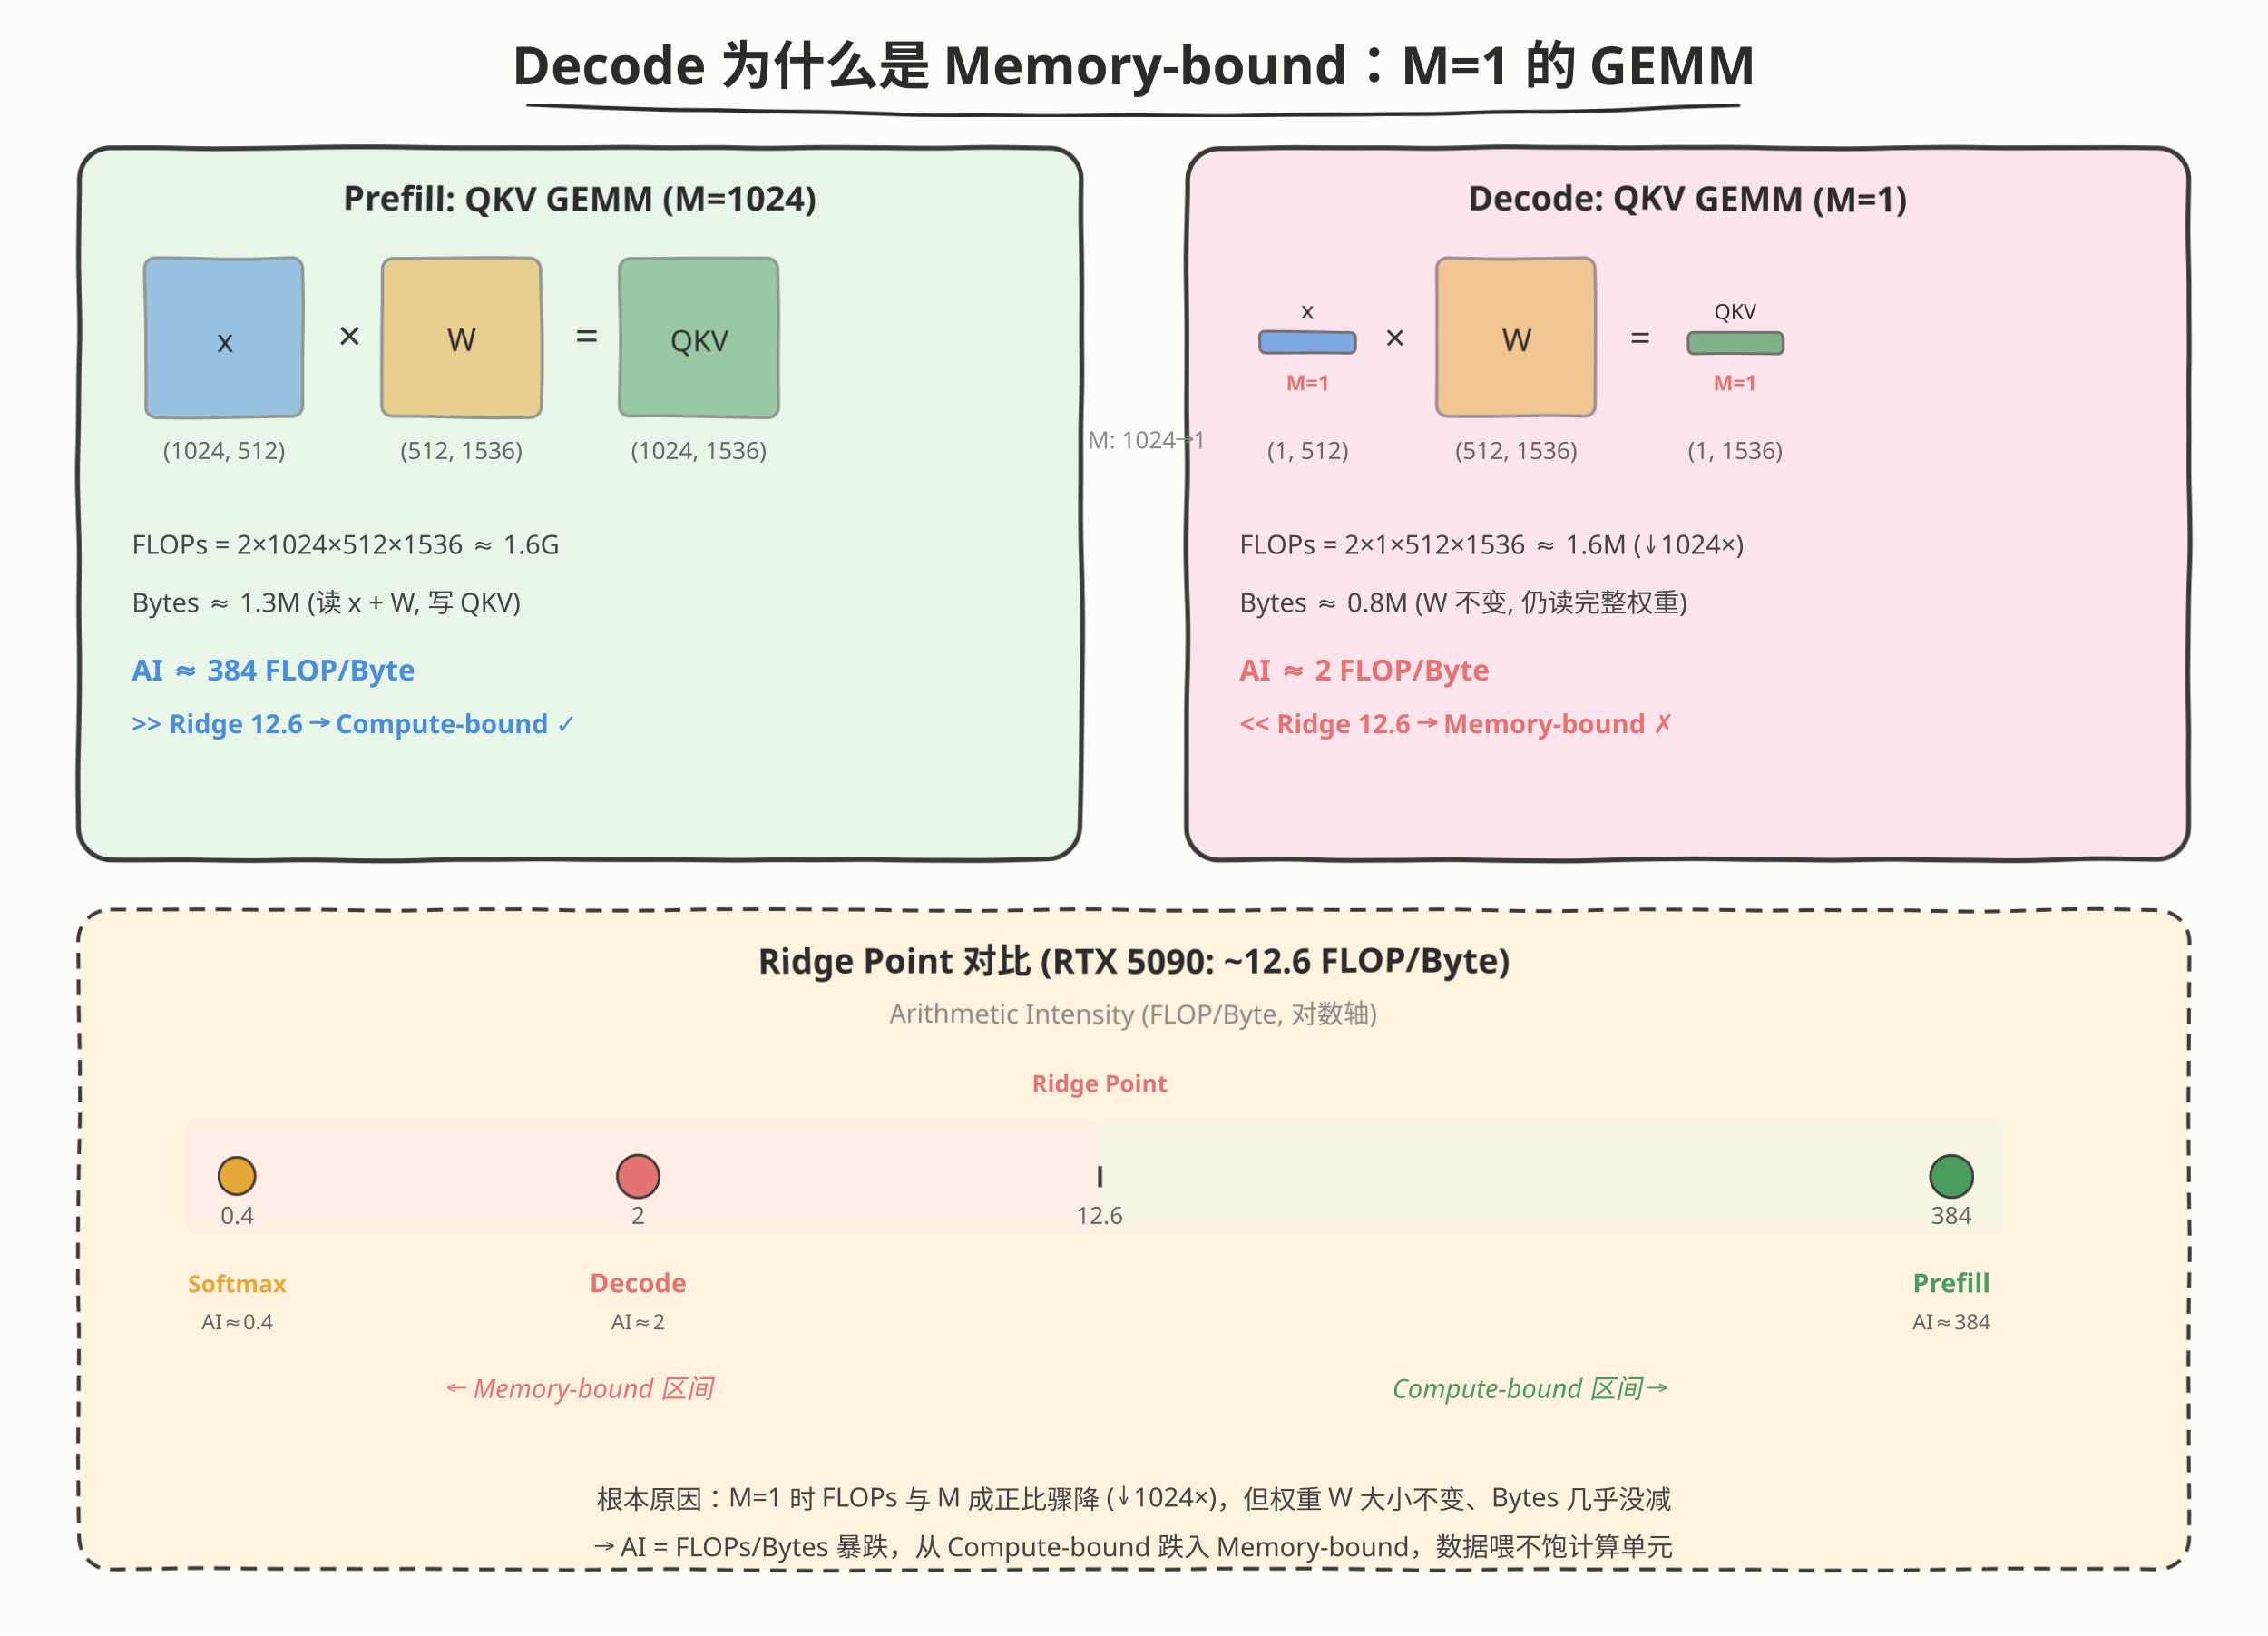
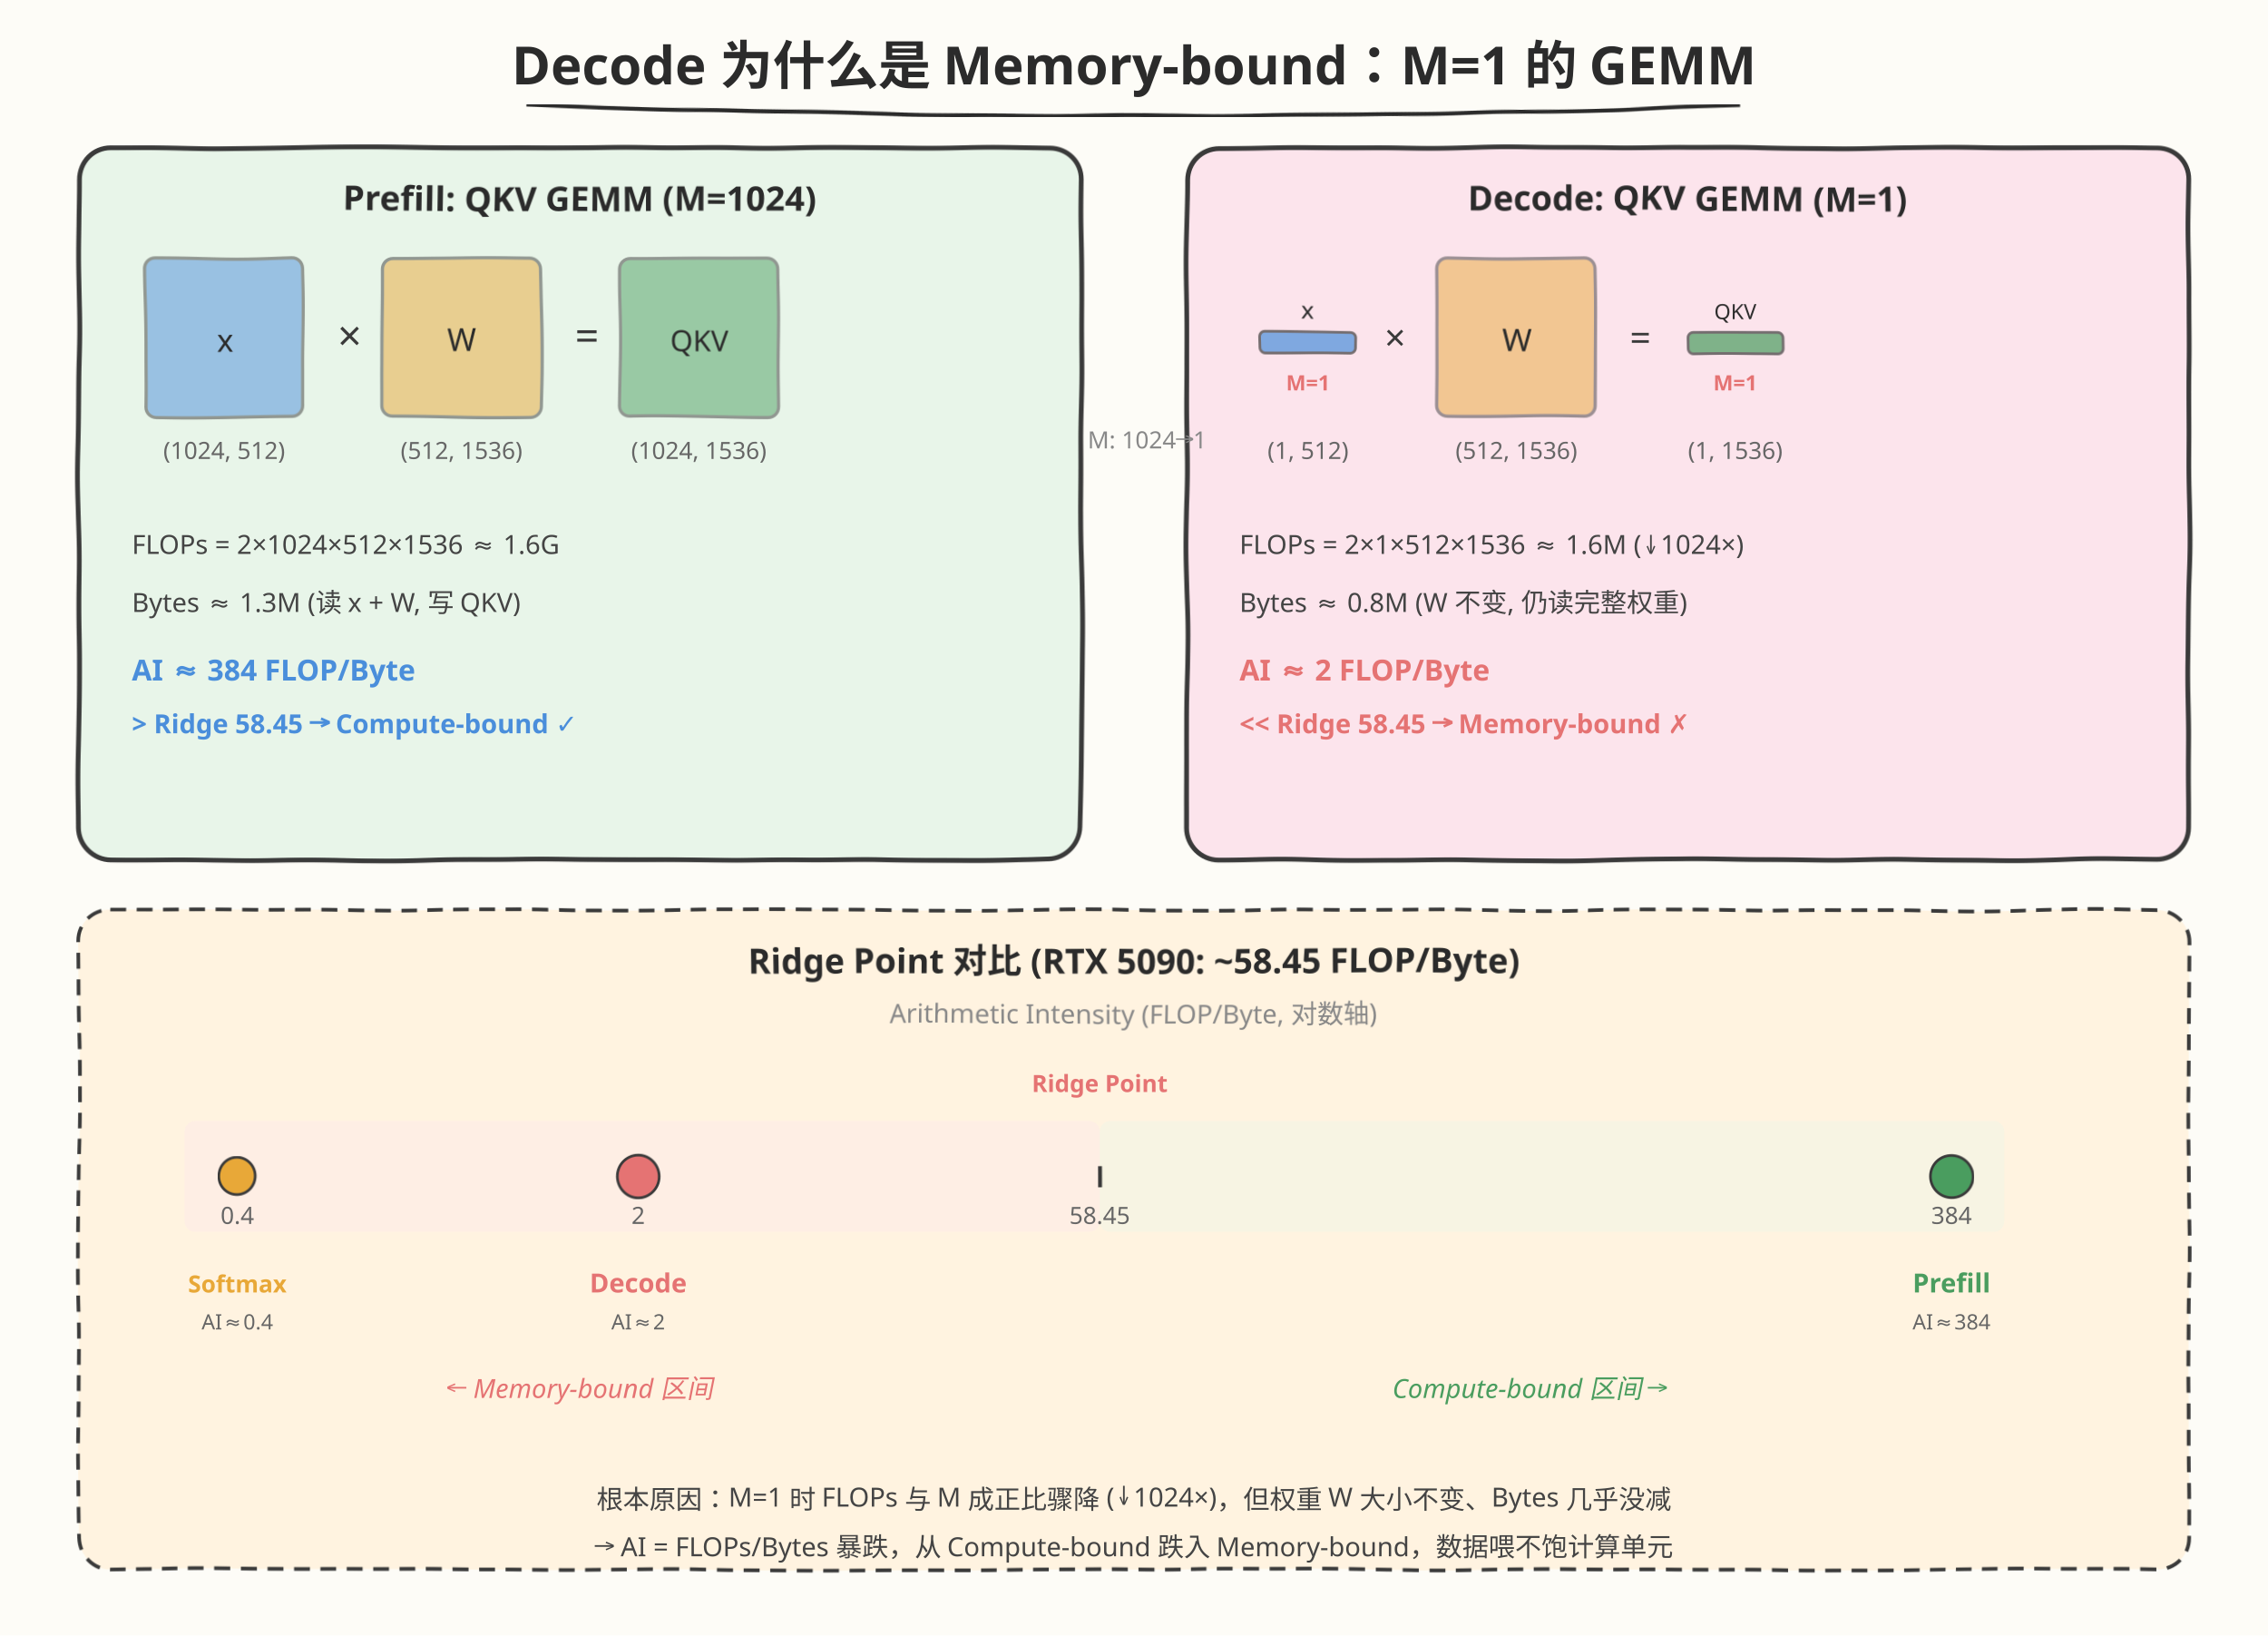
<svg xmlns="http://www.w3.org/2000/svg" width="860" height="620" viewBox="0 0 860 620" font-family="'Comic Sans MS','Marker Felt','Segoe UI',cursive">
  <defs>
    <filter id="sk5" x="-3%" y="-3%" width="106%" height="106%">
      <feTurbulence type="fractalNoise" baseFrequency="0.018" numOctaves="2" seed="21" result="n" />
      <feDisplacementMap in="SourceGraphic" in2="n" scale="1.8" />
    </filter>
    <marker id="ar5" markerWidth="8" markerHeight="8" refX="6" refY="4" orient="auto">
      <path d="M0,0 L8,4 L0,8 z" fill="#3a3a3a" />
    </marker>
  </defs>
  <rect width="860" height="620" fill="#fdfcf7" />
  <text x="430" y="32" text-anchor="middle" font-size="20" font-weight="bold" fill="#2b2b2b">Decode 为什么是 Memory-bound：M=1 的 GEMM</text>
  <path d="M 200 40 Q 430 48 660 40" stroke="#2b2b2b" stroke-width="1.5" fill="none" filter="url(#sk5)" />
  <g filter="url(#sk5)">
    <rect x="30" y="56" width="380" height="270" rx="12" fill="#e8f5e9" stroke="#3a3a3a" stroke-width="1.8" />
    <text x="220" y="80" text-anchor="middle" font-size="13" font-weight="bold" fill="#2b2b2b">Prefill: QKV GEMM (M=1024)</text>
  </g>
  <g filter="url(#sk5)">
    <rect x="55" y="98" width="60" height="60" rx="4" fill="#4a8edb" opacity="0.5" stroke="#3a3a3a" stroke-width="1.2" />
    <text x="85" y="133" text-anchor="middle" font-size="12" fill="#2b2b2b">x</text>
  </g>
  <text x="128" y="133" font-size="16" fill="#3a3a3a">×</text>
  <g filter="url(#sk5)">
    <rect x="145" y="98" width="60" height="60" rx="4" fill="#e8a838" opacity="0.5" stroke="#3a3a3a" stroke-width="1.2" />
    <text x="175" y="133" text-anchor="middle" font-size="12" fill="#2b2b2b">W</text>
  </g>
  <text x="218" y="133" font-size="16" fill="#3a3a3a">=</text>
  <g filter="url(#sk5)">
    <rect x="235" y="98" width="60" height="60" rx="4" fill="#4a9d5f" opacity="0.5" stroke="#3a3a3a" stroke-width="1.2" />
    <text x="265" y="133" text-anchor="middle" font-size="11" fill="#2b2b2b">QKV</text>
  </g>
  <text x="85" y="174" text-anchor="middle" font-size="9" fill="#666">(1024, 512)</text>
  <text x="175" y="174" text-anchor="middle" font-size="9" fill="#666">(512, 1536)</text>
  <text x="265" y="174" text-anchor="middle" font-size="9" fill="#666">(1024, 1536)</text>
  <line x1="50" y1="190" x2="390" y2="190" stroke="#3a3a3a" stroke-width="0.6" stroke-dasharray="3 3" filter="url(#sk5)" />
  <text x="50" y="210" font-size="10" fill="#444">FLOPs = 2×1024×512×1536 ≈ 1.6G</text>
  <text x="50" y="232" font-size="10" fill="#444">Bytes ≈ 1.3M (读 x + W, 写 QKV)</text>
  <text x="50" y="258" font-size="11" fill="#4a8edb" font-weight="bold">AI ≈ 384 FLOP/Byte</text>
-   <text x="50" y="278" font-size="10" fill="#4a8edb" font-weight="bold">&gt;&gt; Ridge 12.6 → Compute-bound ✓</text>
+   <text x="50" y="278" font-size="10" fill="#4a8edb" font-weight="bold">&gt; Ridge 58.45 → Compute-bound ✓</text>
  <g filter="url(#sk5)">
    <rect x="450" y="56" width="380" height="270" rx="12" fill="#fce4ec" stroke="#3a3a3a" stroke-width="1.8" />
    <text x="640" y="80" text-anchor="middle" font-size="13" font-weight="bold" fill="#2b2b2b">Decode: QKV GEMM (M=1)</text>
  </g>
  <g filter="url(#sk5)">
    <rect x="478" y="126" width="36" height="8" rx="2" fill="#4a8edb" opacity="0.7" stroke="#3a3a3a" stroke-width="1" />
    <text x="496" y="121" text-anchor="middle" font-size="9" fill="#2b2b2b">x</text>
  </g>
  <text x="525" y="133" font-size="14" fill="#3a3a3a">×</text>
  <g filter="url(#sk5)">
    <rect x="545" y="98" width="60" height="60" rx="4" fill="#e8a838" opacity="0.5" stroke="#3a3a3a" stroke-width="1.2" />
    <text x="575" y="133" text-anchor="middle" font-size="12" fill="#2b2b2b">W</text>
  </g>
  <text x="618" y="133" font-size="14" fill="#3a3a3a">=</text>
  <g filter="url(#sk5)">
    <rect x="640" y="126" width="36" height="8" rx="2" fill="#4a9d5f" opacity="0.7" stroke="#3a3a3a" stroke-width="1" />
    <text x="658" y="121" text-anchor="middle" font-size="8" fill="#2b2b2b">QKV</text>
  </g>
  <text x="496" y="148" text-anchor="middle" font-size="8" fill="#e57373" font-weight="bold">M=1</text>
  <text x="658" y="148" text-anchor="middle" font-size="8" fill="#e57373" font-weight="bold">M=1</text>
  <text x="496" y="174" text-anchor="middle" font-size="9" fill="#666">(1, 512)</text>
  <text x="575" y="174" text-anchor="middle" font-size="9" fill="#666">(512, 1536)</text>
  <text x="658" y="174" text-anchor="middle" font-size="9" fill="#666">(1, 1536)</text>
  <line x1="470" y1="190" x2="810" y2="190" stroke="#3a3a3a" stroke-width="0.6" stroke-dasharray="3 3" filter="url(#sk5)" />
  <text x="470" y="210" font-size="10" fill="#444">FLOPs = 2×1×512×1536 ≈ 1.6M (↓1024×)</text>
  <text x="470" y="232" font-size="10" fill="#444">Bytes ≈ 0.8M (W 不变, 仍读完整权重)</text>
  <text x="470" y="258" font-size="11" fill="#e57373" font-weight="bold">AI ≈ 2 FLOP/Byte</text>
-   <text x="470" y="278" font-size="10" fill="#e57373" font-weight="bold">&lt;&lt; Ridge 12.6 → Memory-bound ✗</text>
+   <text x="470" y="278" font-size="10" fill="#e57373" font-weight="bold">&lt;&lt; Ridge 58.45 → Memory-bound ✗</text>
  <text x="435" y="170" text-anchor="middle" font-size="9" fill="#888">M: 1024→1</text>
  <path d="M 418 180 L 448 180" stroke="#3a3a3a" stroke-width="1.5" fill="none" marker-end="url(#ar5)" filter="url(#sk5)" />
  <g filter="url(#sk5)">
    <rect x="30" y="345" width="800" height="250" rx="12" fill="#fff3e0" stroke="#3a3a3a" stroke-width="1.4" stroke-dasharray="6 4" />
-     <text x="430" y="369" text-anchor="middle" font-size="13" font-weight="bold" fill="#2b2b2b">Ridge Point 对比 (RTX 5090: ~12.6 FLOP/Byte)</text>
+     <text x="430" y="369" text-anchor="middle" font-size="13" font-weight="bold" fill="#2b2b2b">Ridge Point 对比 (RTX 5090: ~58.45 FLOP/Byte)</text>
    <text x="430" y="388" text-anchor="middle" font-size="10" fill="#888">Arithmetic Intensity (FLOP/Byte, 对数轴)</text>
  </g>
  <rect x="70" y="425" width="347" height="42" rx="4" fill="#fce4ec" opacity="0.35" />
  <rect x="417" y="425" width="343" height="42" rx="4" fill="#e8f5e9" opacity="0.35" />
  <g filter="url(#sk5)">
    <line x1="70" y1="446" x2="760" y2="446" stroke="#3a3a3a" stroke-width="2" />
  </g>
  <g filter="url(#sk5)">
    <line x1="90" y1="442" x2="90" y2="450" stroke="#3a3a3a" stroke-width="1.5" />
    <line x1="242" y1="442" x2="242" y2="450" stroke="#3a3a3a" stroke-width="1.5" />
    <line x1="417" y1="442" x2="417" y2="450" stroke="#3a3a3a" stroke-width="1.5" />
    <line x1="740" y1="442" x2="740" y2="450" stroke="#3a3a3a" stroke-width="1.5" />
  </g>
  <text x="90" y="464" text-anchor="middle" font-size="9" fill="#666">0.4</text>
  <text x="242" y="464" text-anchor="middle" font-size="9" fill="#666">2</text>
-   <text x="417" y="464" text-anchor="middle" font-size="9" fill="#666">12.6</text>
+   <text x="417" y="464" text-anchor="middle" font-size="9" fill="#666">58.45</text>
  <text x="740" y="464" text-anchor="middle" font-size="9" fill="#666">384</text>
  <g filter="url(#sk5)">
    <line x1="417" y1="420" x2="417" y2="470" stroke="#e57373" stroke-width="2" stroke-dasharray="4 3" />
  </g>
  <text x="417" y="414" text-anchor="middle" font-size="9" fill="#e57373" font-weight="bold">Ridge Point</text>
  <g filter="url(#sk5)">
    <circle cx="90" cy="446" r="7" fill="#e8a838" stroke="#3a3a3a" stroke-width="1" />
  </g>
  <text x="90" y="490" text-anchor="middle" font-size="9" fill="#e8a838" font-weight="bold">Softmax</text>
  <text x="90" y="504" text-anchor="middle" font-size="8" fill="#666">AI≈0.4</text>
  <g filter="url(#sk5)">
    <circle cx="242" cy="446" r="8" fill="#e57373" stroke="#3a3a3a" stroke-width="1" />
  </g>
  <text x="242" y="490" text-anchor="middle" font-size="10" fill="#e57373" font-weight="bold">Decode</text>
  <text x="242" y="504" text-anchor="middle" font-size="8" fill="#666">AI≈2</text>
  <g filter="url(#sk5)">
    <circle cx="740" cy="446" r="8" fill="#4a9d5f" stroke="#3a3a3a" stroke-width="1" />
  </g>
  <text x="740" y="490" text-anchor="middle" font-size="10" fill="#4a9d5f" font-weight="bold">Prefill</text>
  <text x="740" y="504" text-anchor="middle" font-size="8" fill="#666">AI≈384</text>
  <text x="220" y="530" text-anchor="middle" font-size="10" fill="#e57373" font-style="italic">← Memory-bound 区间</text>
  <text x="580" y="530" text-anchor="middle" font-size="10" fill="#4a9d5f" font-style="italic">Compute-bound 区间 →</text>
  <line x1="60" y1="548" x2="800" y2="548" stroke="#3a3a3a" stroke-width="0.6" stroke-dasharray="3 3" filter="url(#sk5)" />
  <text x="430" y="572" text-anchor="middle" font-size="10" fill="#444">根本原因：M=1 时 FLOPs 与 M 成正比骤降 (↓1024×)，但权重 W 大小不变、Bytes 几乎没减</text>
  <text x="430" y="590" text-anchor="middle" font-size="10" fill="#444">→ AI = FLOPs/Bytes 暴跌，从 Compute-bound 跌入 Memory-bound，数据喂不饱计算单元</text>
</svg>
